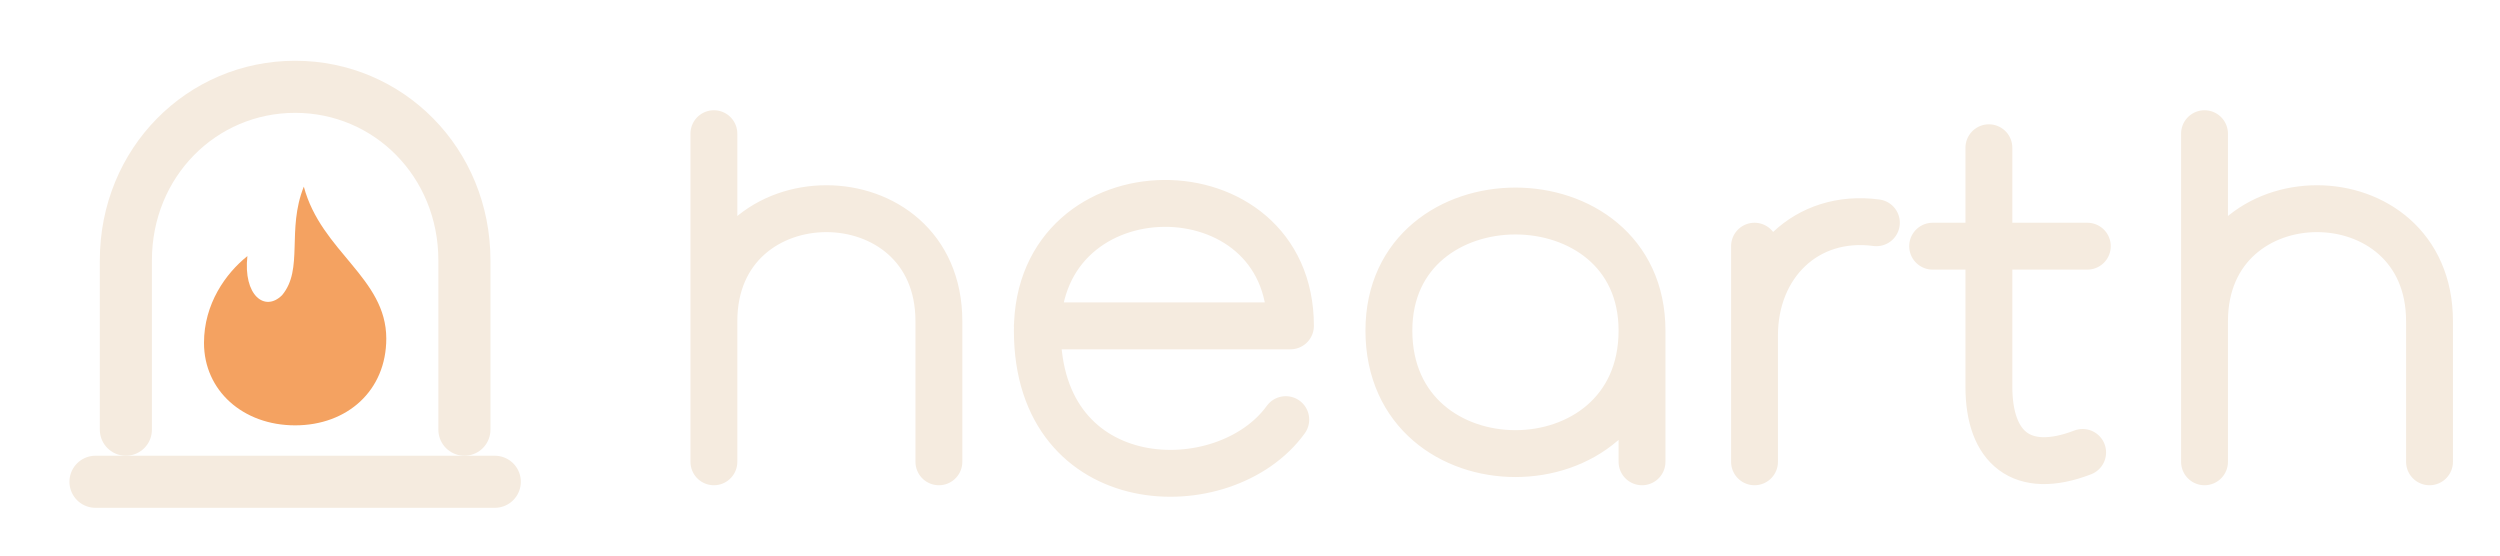
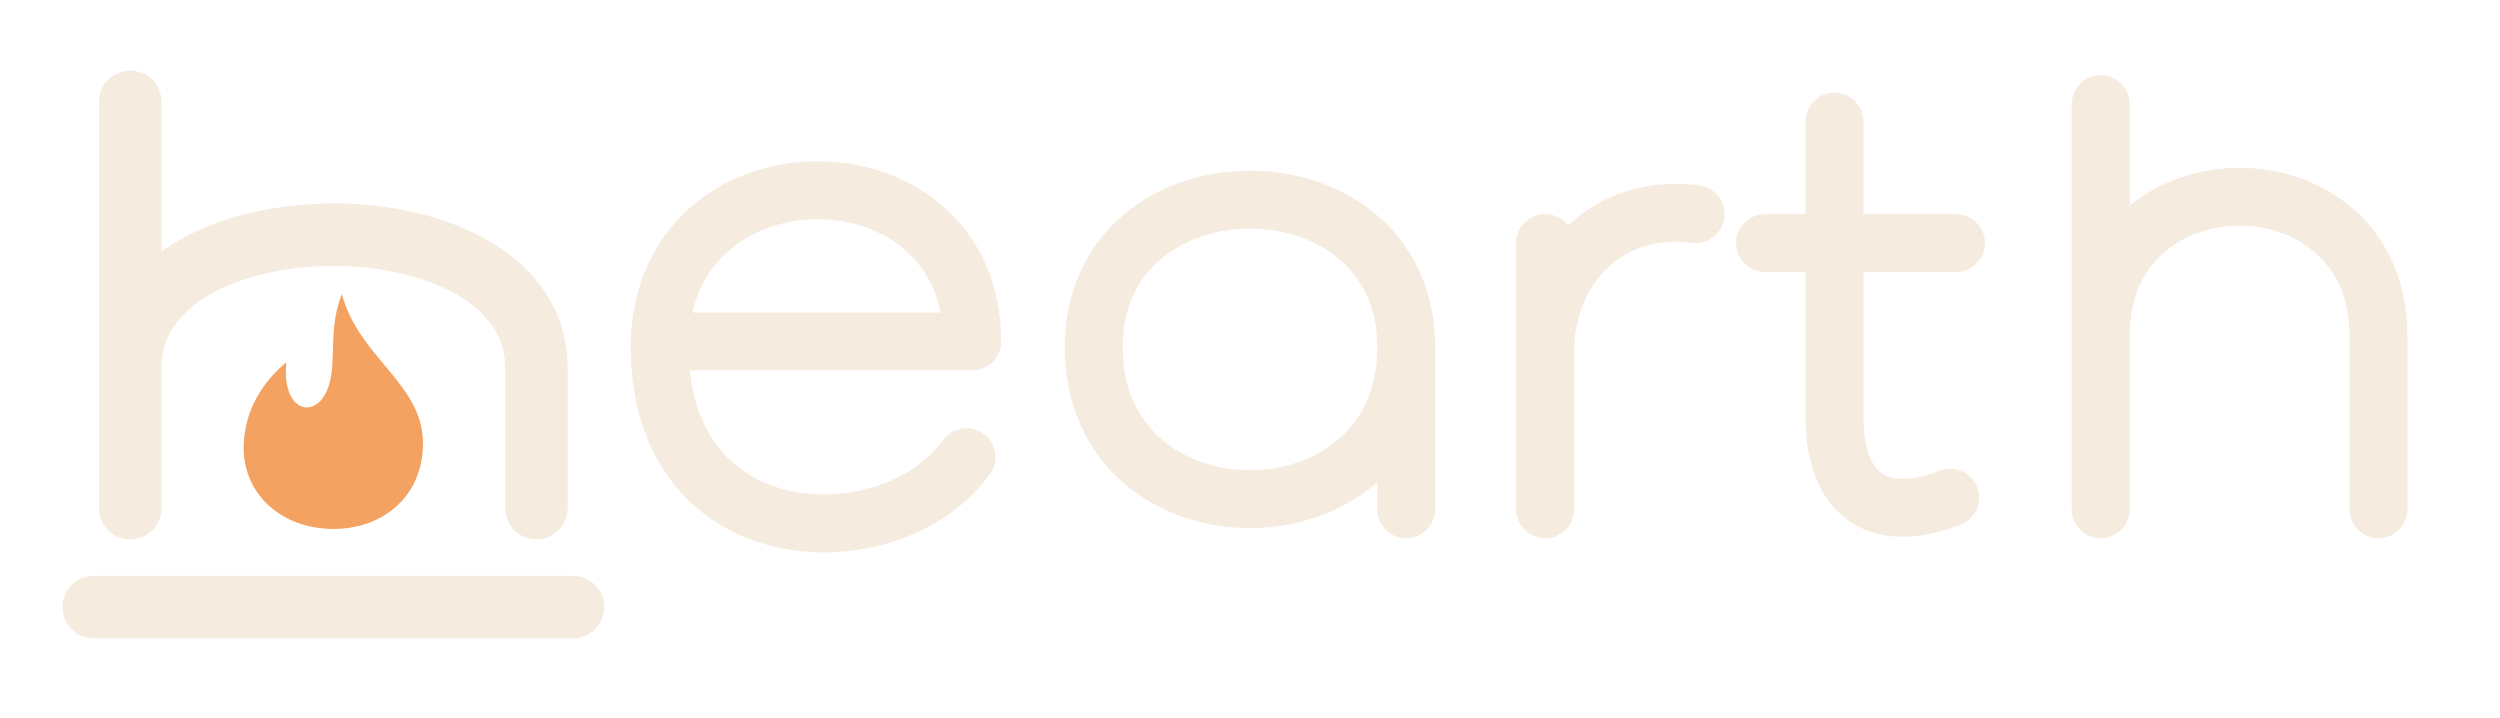
- <svg xmlns="http://www.w3.org/2000/svg" viewBox="0 0 576 128" role="img" aria-label="Hearth">
-   <g transform="translate(4 0)">
-     <path d="M25 99V60C25 37.4 42.5 20 64 20S103 37.4 103 60V99" fill="none" stroke="#F5EBDF" stroke-width="12" stroke-linecap="round" />
+ <svg xmlns="http://www.w3.org/2000/svg" viewBox="0 0 432 124" role="img" aria-label="hearth">
+   <g transform="translate(0 5) scale(.9)">
+     <path d="M25 92V14M25 65C25 31 103 31 103 65V92" fill="none" stroke="#F5EBDF" stroke-width="12" stroke-linecap="round" />
    <path d="M18 111H110" fill="none" stroke="#F5EBDF" stroke-width="12" stroke-linecap="round" />
-     <path d="M66 43C70 58 85 64 85 78C85 90 76 98 64 98C52 98 43 90 43 79C43 70 48 63 53 59C52 68 57 72 61 68C66 62 62 53 66 43Z" fill="#F4A261" />
+     <path transform="translate(11.52 15.64) scale(.82)" d="M66 43C70 58 85 64 85 78C85 90 76 98 64 98C52 98 43 90 43 79C43 70 48 63 53 59C52 68 57 72 61 68C66 62 62 53 66 43Z" fill="#F4A261" />
  </g>
-   <g transform="translate(158 20) scale(1.08)" color="#F5EBDF">
-     <path d="M6 10V80M6 50C6 18 54 18 54 50V80M128 71C115 89 75 88 75 52C75 16 129 16 129 51H75M204 80V52C204 18 150 18 150 52C150 87 204 87 204 52M228 80V34M228 53C228 38 239 27 254 29M278 13V64C278 77 285 83 298 78M266 34H299M324 10V80M324 50C324 18 372 18 372 50V80" fill="none" stroke="currentColor" stroke-width="10" stroke-linecap="round" stroke-linejoin="round" />
+   <g transform="translate(39 8)" color="#F5EBDF">
+     <path d="M128 71C115 89 75 88 75 52C75 16 129 16 129 51H75M204 80V52C204 18 150 18 150 52C150 87 204 87 204 52M228 80V34M228 53C228 38 239 27 254 29M278 13V64C278 77 285 83 298 78M266 34H299M324 10V80M324 50C324 18 372 18 372 50V80" fill="none" stroke="currentColor" stroke-width="10" stroke-linecap="round" stroke-linejoin="round" />
  </g>
</svg>
